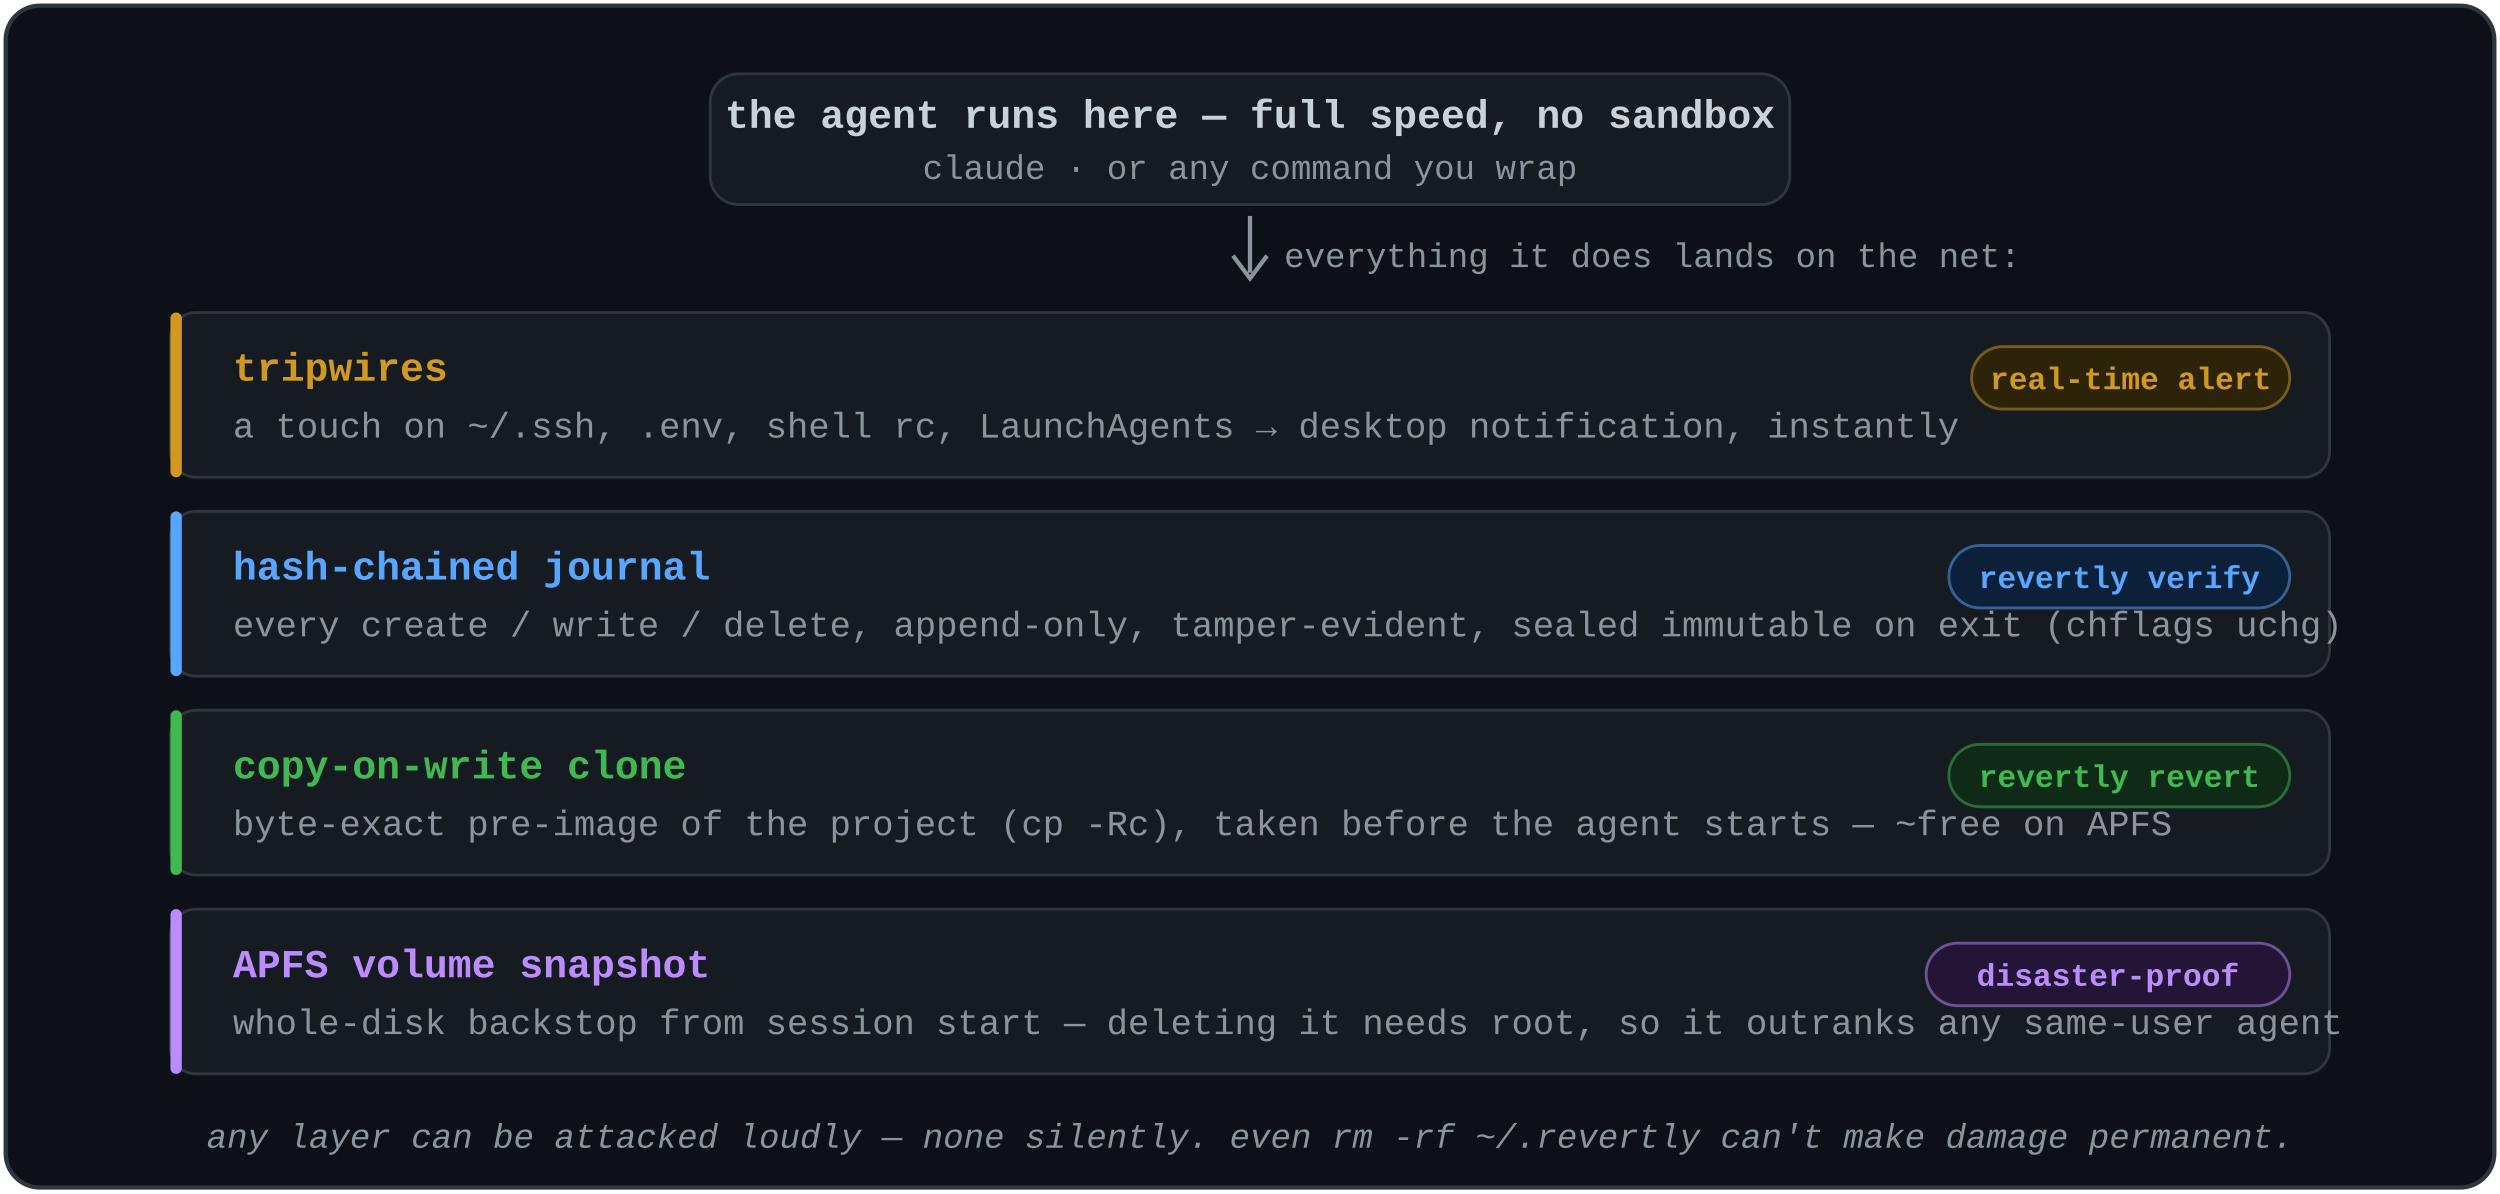
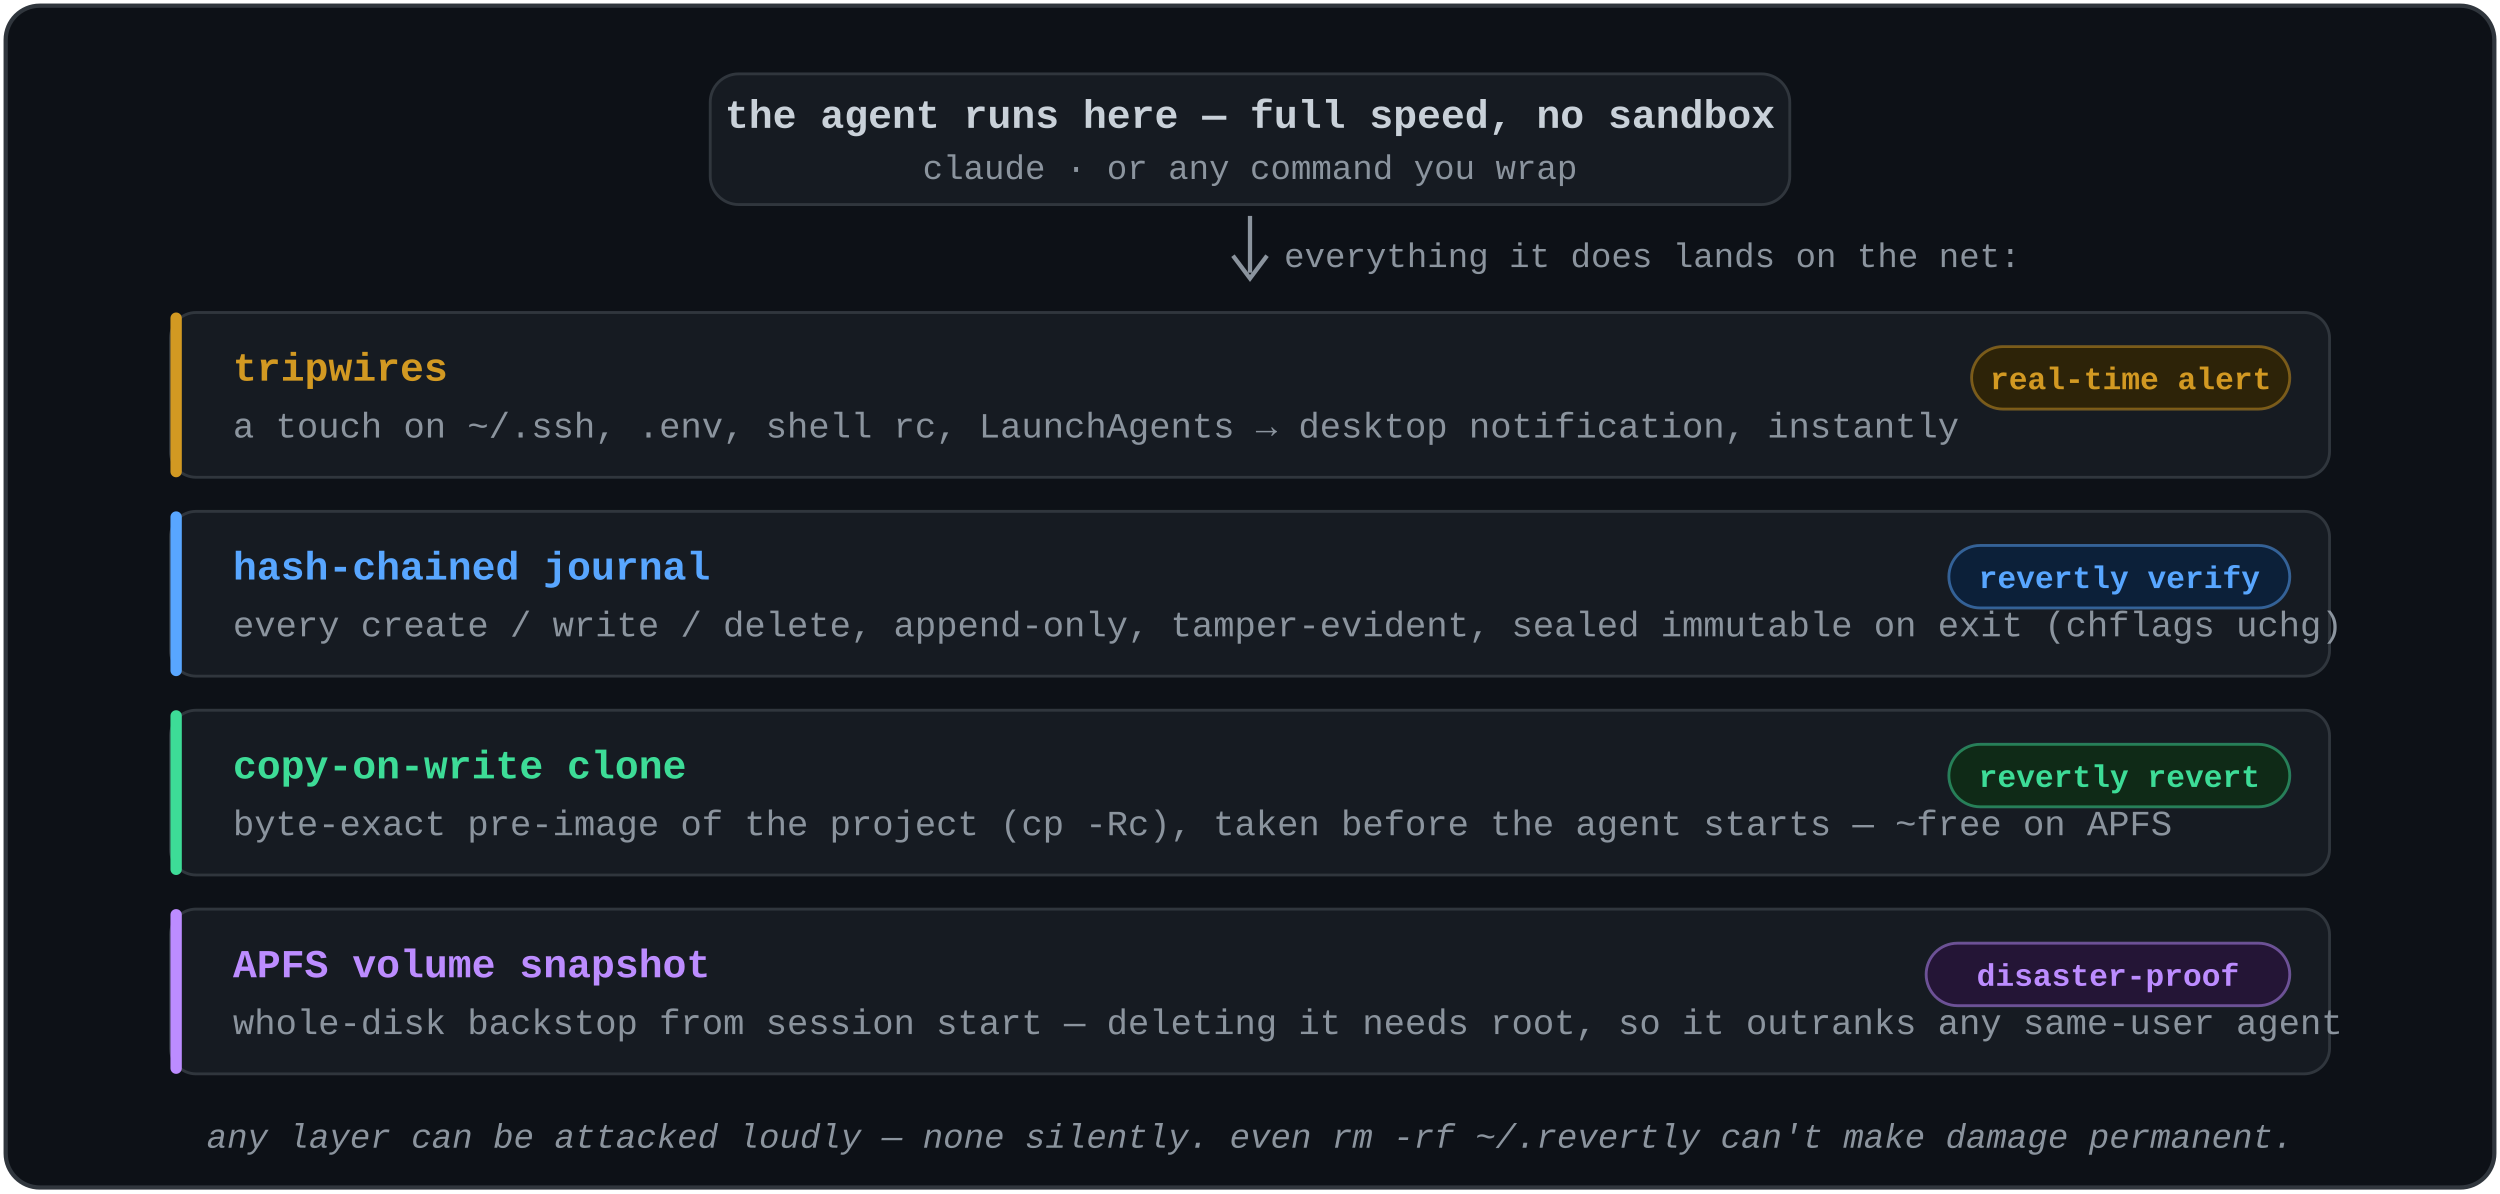
<svg xmlns="http://www.w3.org/2000/svg" viewBox="0 0 880 420" font-family="ui-monospace, SFMono-Regular, Menlo, Consolas, 'Liberation Mono', monospace">
  <style>
    .fg  { fill: #c9d1d9; } .dim { fill: #8b949e; }
-     .grn { fill: #3fb950; } .red { fill: #f85149; }
+     .grn { fill: #3DDC97; } .red { fill: #FF6B6B; }
    .yel { fill: #d29922; } .blu { fill: #58a6ff; } .pur { fill: #bc8cff; }
    .name  { font-size: 14px; font-weight: 700; }
    .desc  { font-size: 12.5px; }
    .badge { font-size: 11px; font-weight: 600; }
  </style>
  <rect x="2" y="2" width="876" height="416" rx="12" fill="#0d1117" stroke="#30363d" stroke-width="1.5" />
  <rect x="250" y="26" width="380" height="46" rx="10" fill="#161b22" stroke="#30363d" />
  <text x="440" y="45" text-anchor="middle" class="fg" font-size="14" font-weight="700">the agent runs here — full speed, no sandbox</text>
  <text x="440" y="63" text-anchor="middle" class="dim" font-size="12">claude · or any command you wrap</text>
  <path d="M 440 76 L 440 96" stroke="#8b949e" stroke-width="1.5" />
  <path d="M 434 90 L 440 98 L 446 90" fill="none" stroke="#8b949e" stroke-width="1.5" />
  <text x="452" y="94" class="dim" font-size="12">everything it does lands on the net:</text>
  <g>
    <rect x="60" y="110" width="760" height="58" rx="9" fill="#161b22" stroke="#30363d" />
    <rect x="60" y="110" width="4" height="58" rx="2" fill="#d29922" />
    <text x="82" y="134" class="yel name">tripwires</text>
    <text x="82" y="154" class="desc dim">a touch on ~/.ssh, .env, shell rc, LaunchAgents → desktop notification, instantly</text>
    <rect x="694" y="122" width="112" height="22" rx="11" fill="#2d2308" stroke="#d29922" stroke-opacity="0.5" />
    <text x="750" y="137" text-anchor="middle" class="badge yel">real-time alert</text>
  </g>
  <g>
    <rect x="60" y="180" width="760" height="58" rx="9" fill="#161b22" stroke="#30363d" />
    <rect x="60" y="180" width="4" height="58" rx="2" fill="#58a6ff" />
    <text x="82" y="204" class="blu name">hash-chained journal</text>
    <text x="82" y="224" class="desc dim">every create / write / delete, append-only, tamper-evident, sealed immutable on exit (chflags uchg)</text>
    <rect x="686" y="192" width="120" height="22" rx="11" fill="#0c2039" stroke="#58a6ff" stroke-opacity="0.5" />
    <text x="746" y="207" text-anchor="middle" class="badge blu">revertly verify</text>
  </g>
  <g>
    <rect x="60" y="250" width="760" height="58" rx="9" fill="#161b22" stroke="#30363d" />
-     <rect x="60" y="250" width="4" height="58" rx="2" fill="#3fb950" />
+     <rect x="60" y="250" width="4" height="58" rx="2" fill="#3DDC97" />
    <text x="82" y="274" class="grn name">copy-on-write clone</text>
    <text x="82" y="294" class="desc dim">byte-exact pre-image of the project (cp -Rc), taken before the agent starts — ~free on APFS</text>
-     <rect x="686" y="262" width="120" height="22" rx="11" fill="#0f2a17" stroke="#3fb950" stroke-opacity="0.5" />
+     <rect x="686" y="262" width="120" height="22" rx="11" fill="#0f2a17" stroke="#3DDC97" stroke-opacity="0.5" />
    <text x="746" y="277" text-anchor="middle" class="badge grn">revertly revert</text>
  </g>
  <g>
    <rect x="60" y="320" width="760" height="58" rx="9" fill="#161b22" stroke="#30363d" />
    <rect x="60" y="320" width="4" height="58" rx="2" fill="#bc8cff" />
    <text x="82" y="344" class="pur name">APFS volume snapshot</text>
    <text x="82" y="364" class="desc dim">whole-disk backstop from session start — deleting it needs root, so it outranks any same-user agent</text>
    <rect x="678" y="332" width="128" height="22" rx="11" fill="#241536" stroke="#bc8cff" stroke-opacity="0.5" />
    <text x="742" y="347" text-anchor="middle" class="badge pur">disaster-proof</text>
  </g>
  <text x="440" y="404" text-anchor="middle" class="dim" font-size="12" font-style="italic">any layer can be attacked loudly — none silently. even rm -rf ~/.revertly can't make damage permanent.</text>
</svg>
